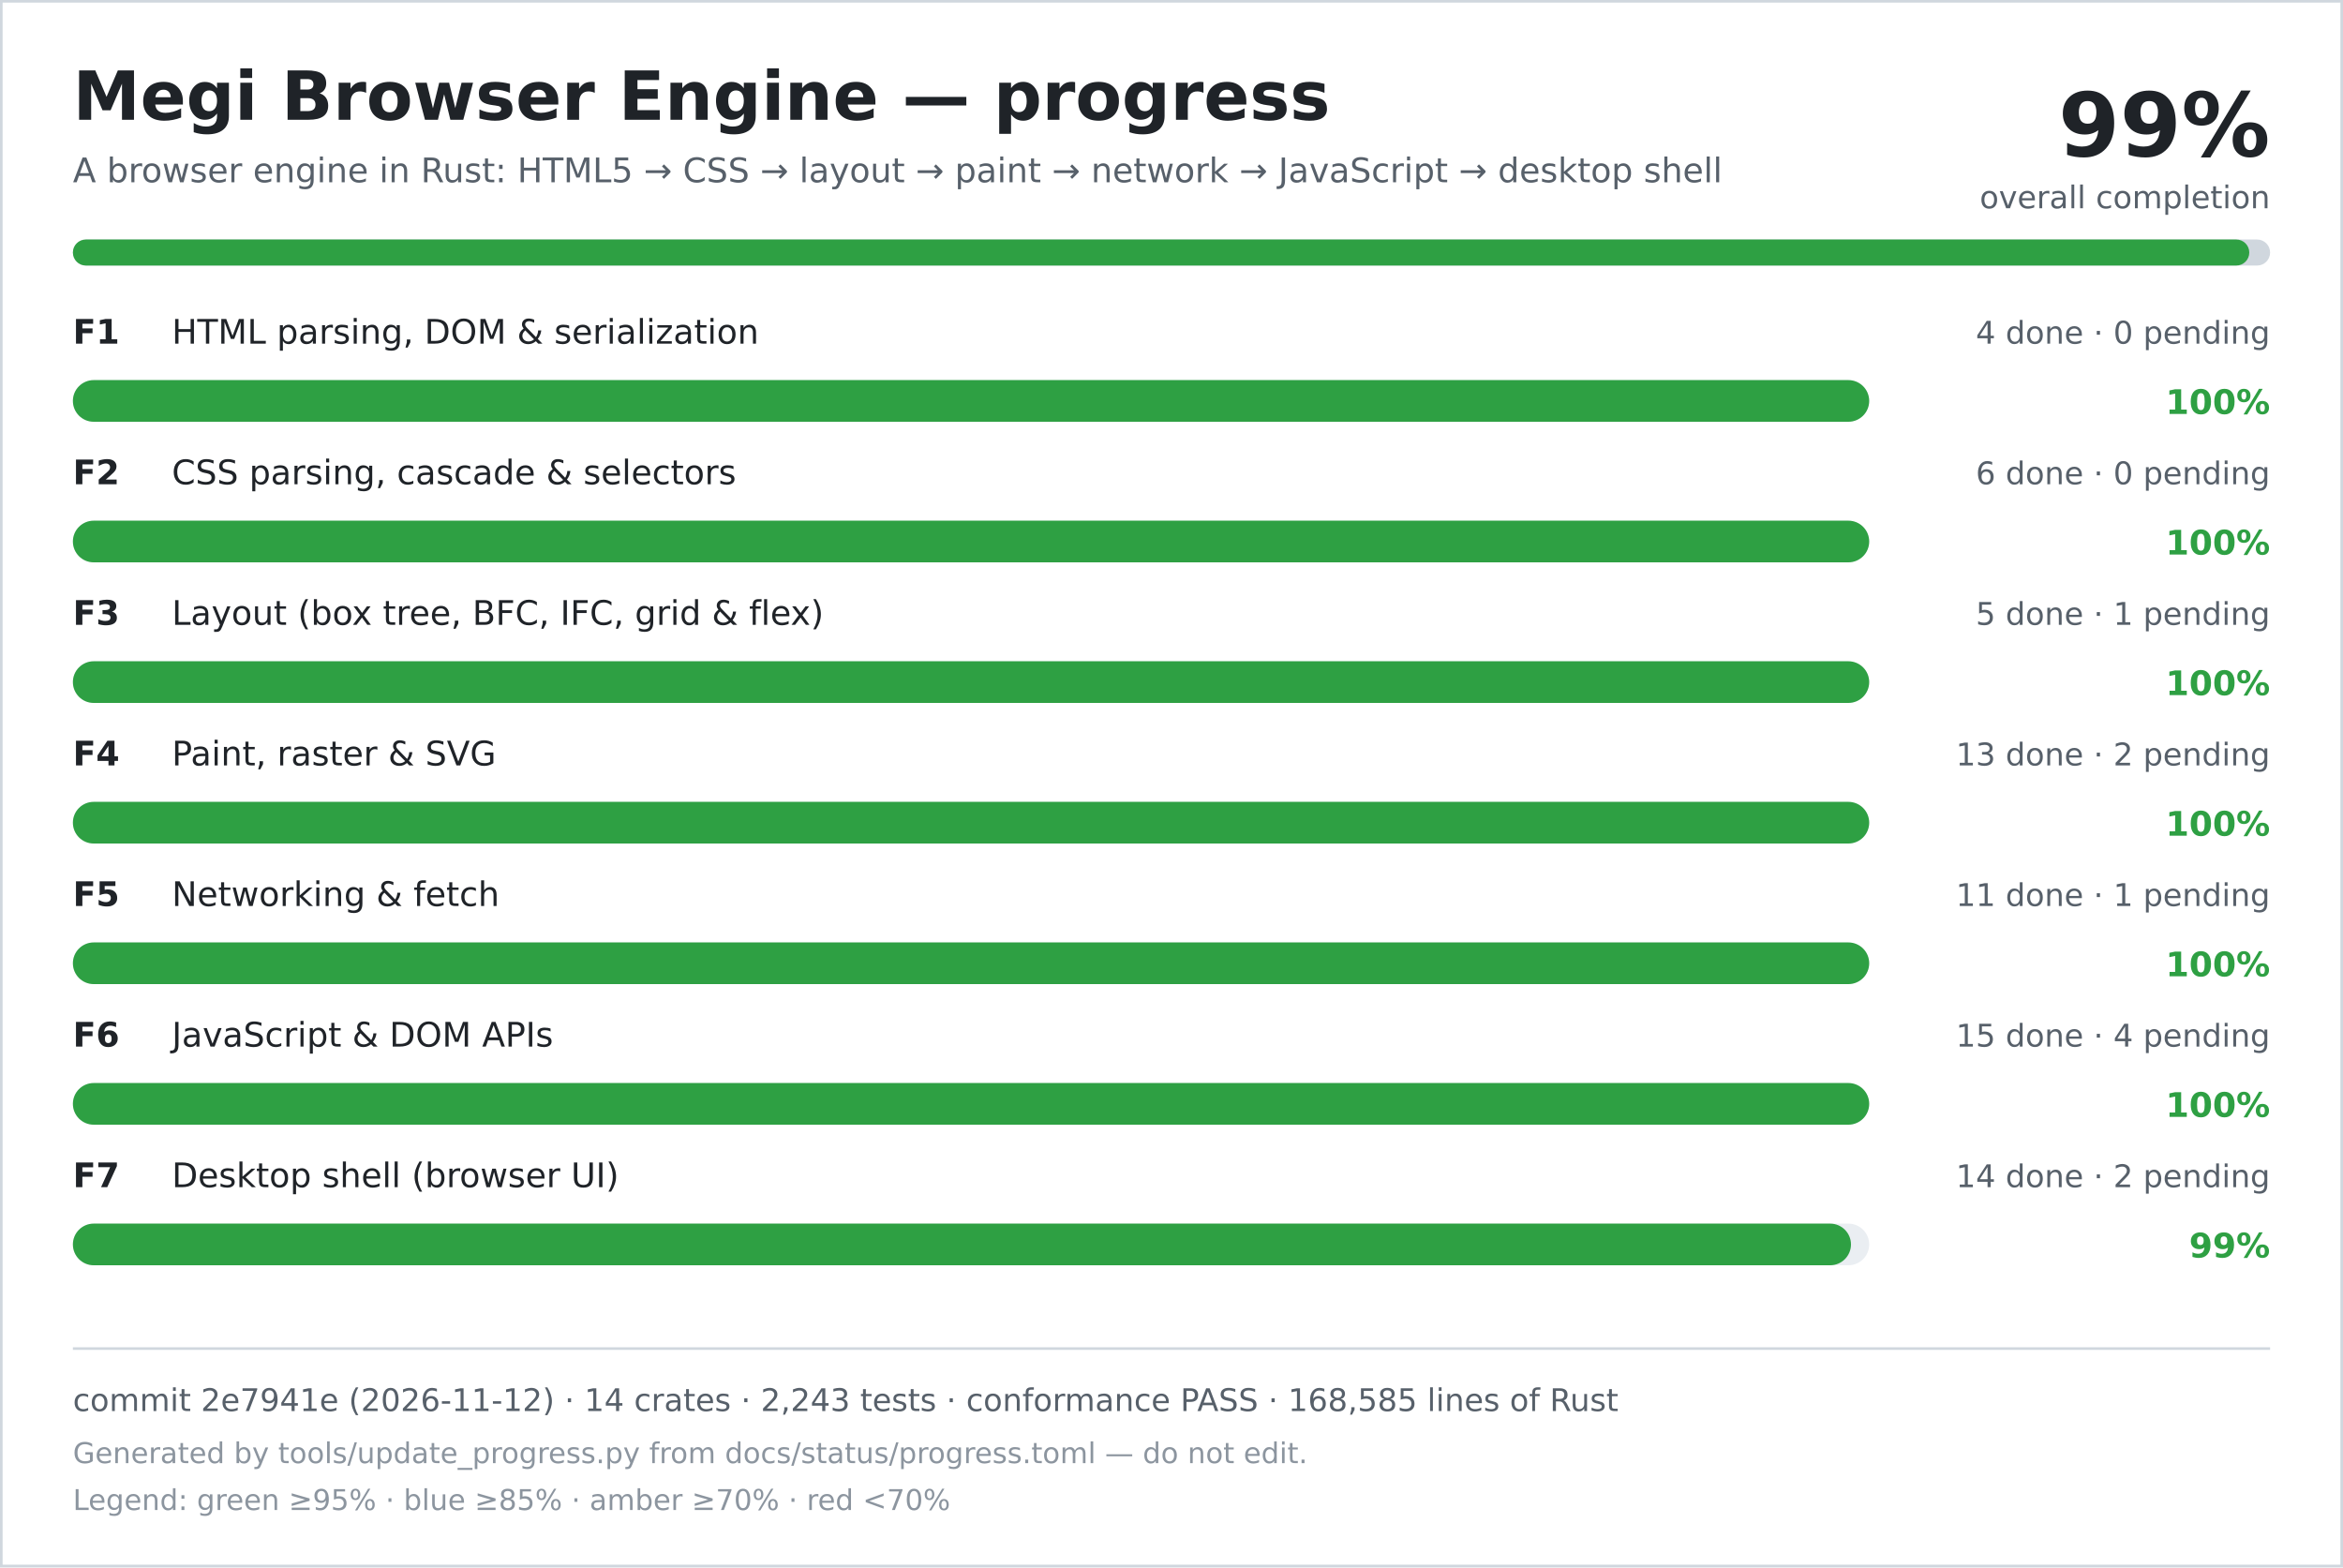
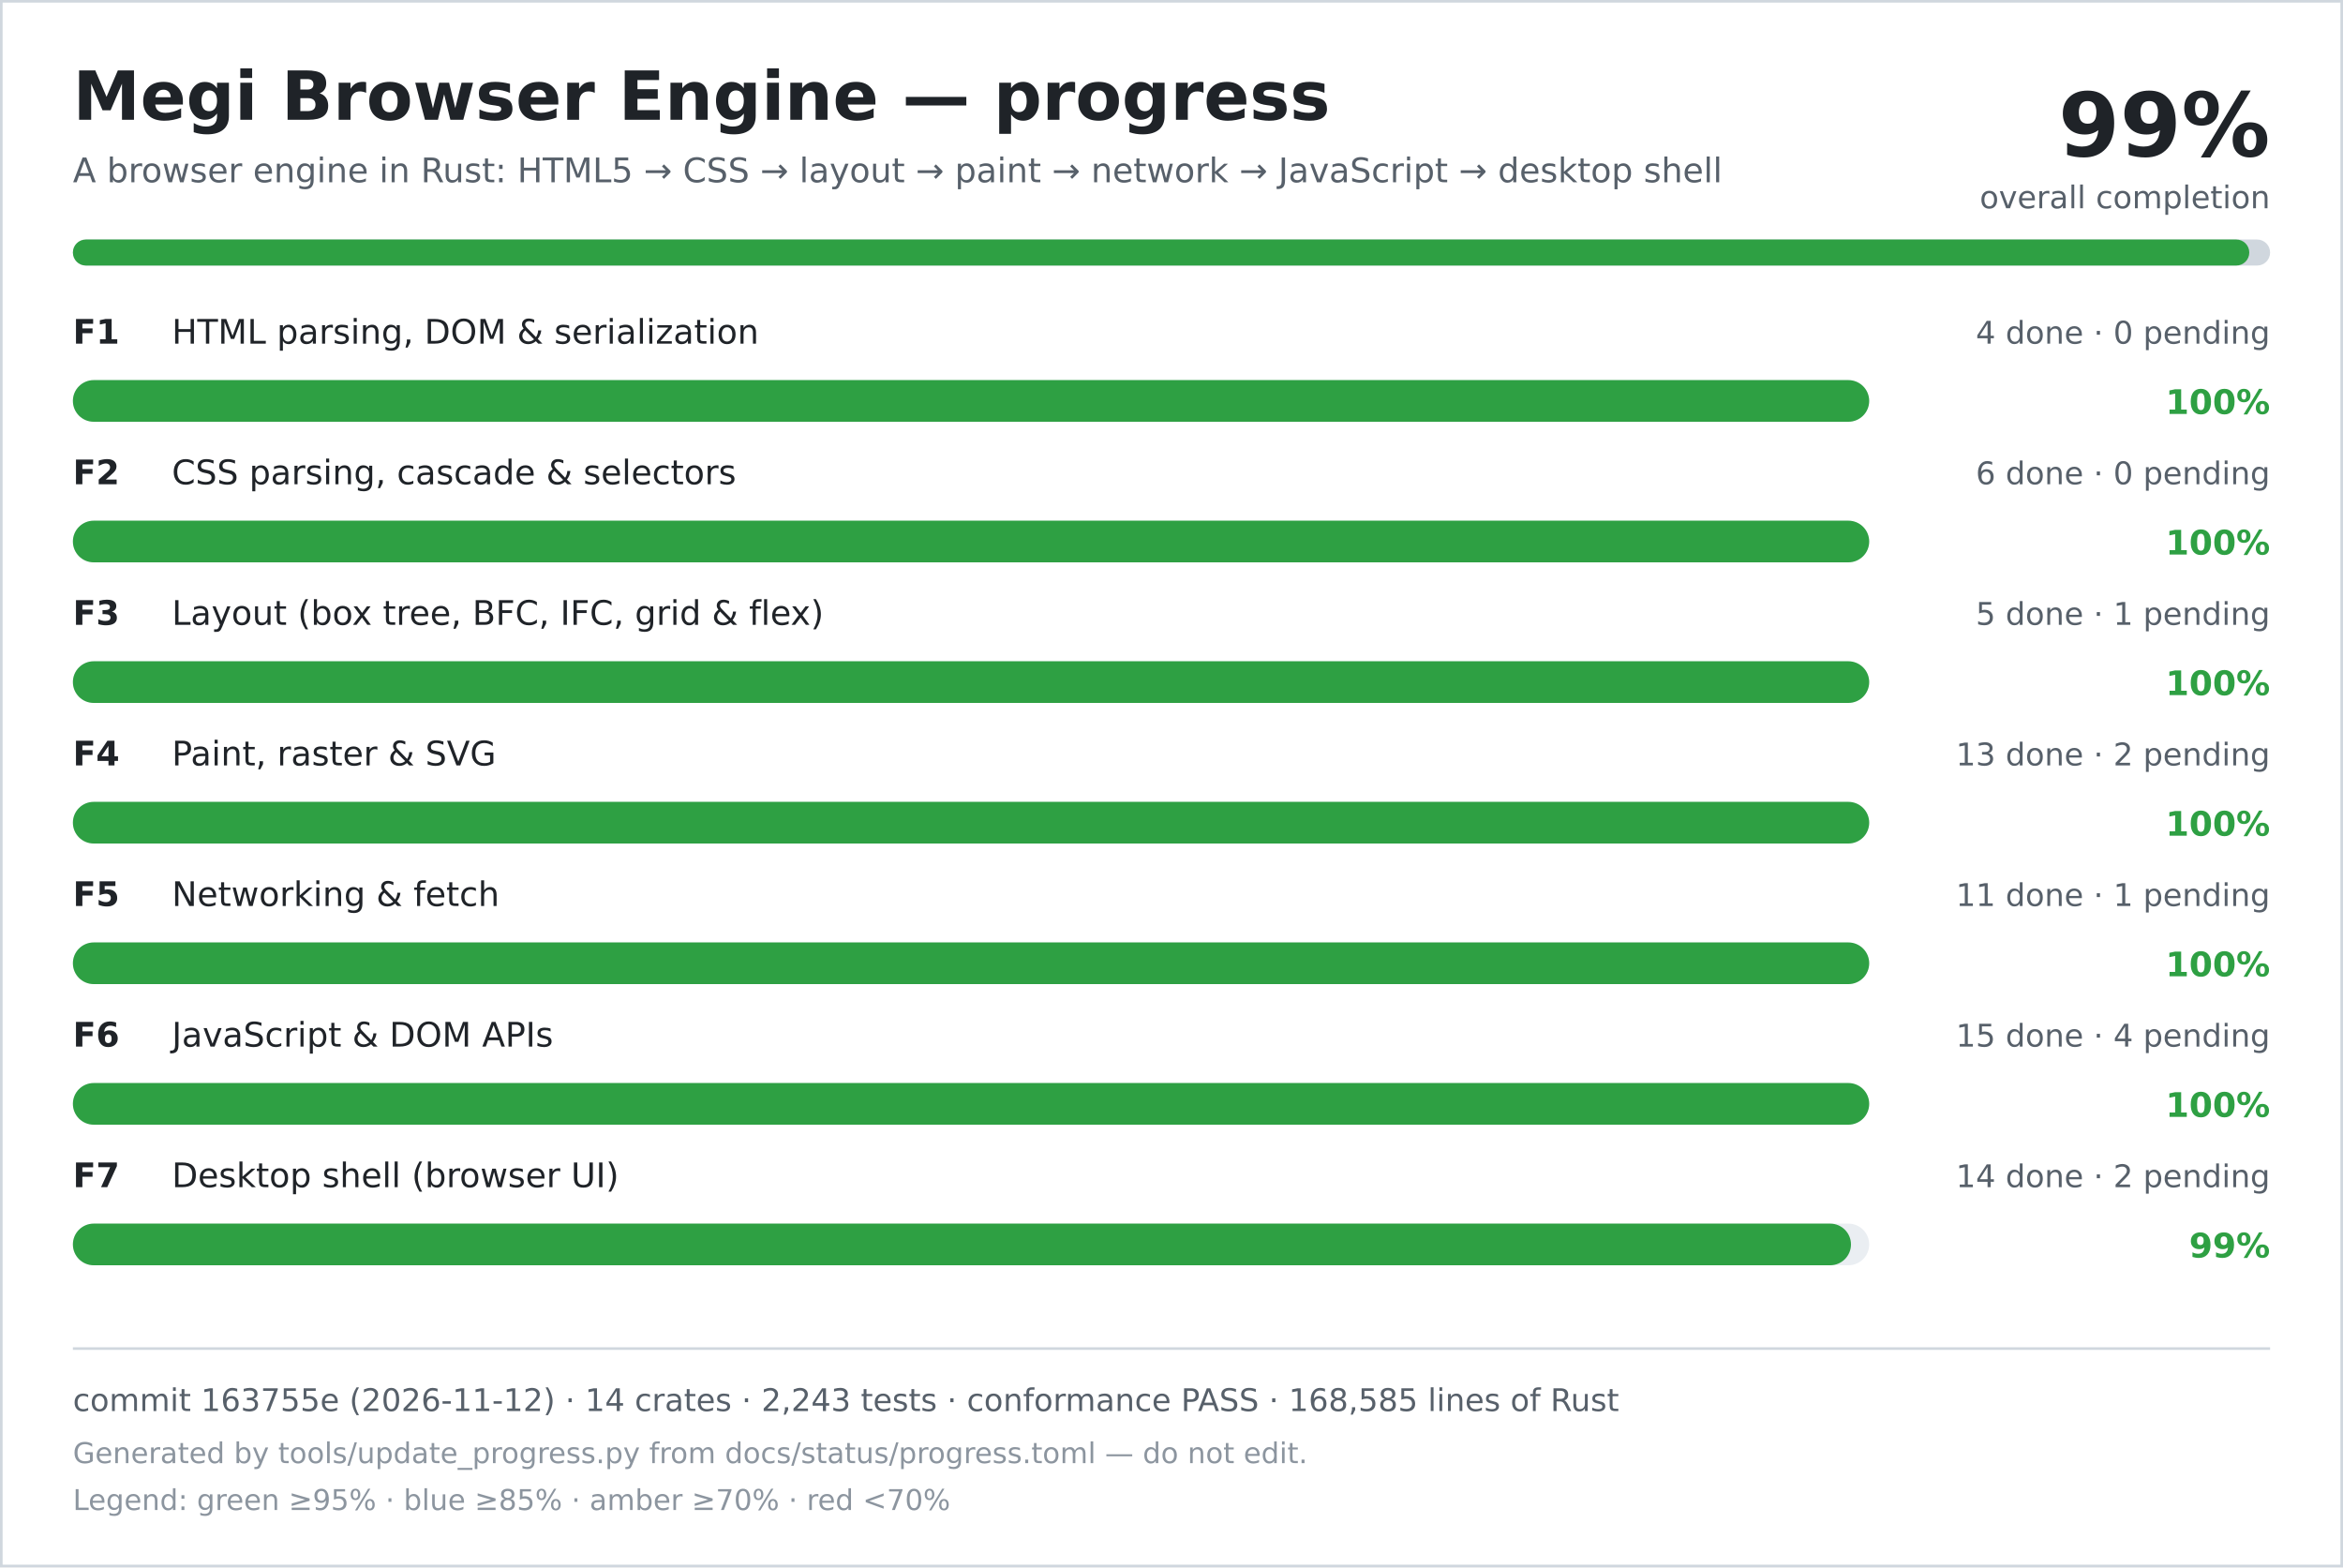
<svg xmlns="http://www.w3.org/2000/svg" width="900" height="602" viewBox="0 0 900 602" role="img" aria-labelledby="title desc">
  <rect width="900" height="602" fill="#ffffff" />
  <rect x="0.5" y="0.5" width="899" height="601" fill="none" stroke="#d0d7de" />
  <text x="28" y="46" font-family="DejaVu Sans, Verdana, sans-serif" font-size="26" font-weight="700" fill="#1f2328">Megi Browser Engine — progress</text>
  <text x="28" y="70" font-family="DejaVu Sans, Verdana, sans-serif" font-size="13" fill="#57606a">A browser engine in Rust: HTML5 → CSS → layout → paint → network → JavaScript → desktop shell</text>
  <text x="872" y="60" text-anchor="end" font-family="DejaVu Sans, Verdana, sans-serif" font-size="34" font-weight="700" fill="#1f2328">99%</text>
  <text x="872" y="80" text-anchor="end" font-family="DejaVu Sans, Verdana, sans-serif" font-size="12" fill="#57606a">overall completion</text>
  <rect x="28" y="92" width="844" height="10" rx="5" fill="#d0d7de" />
  <rect x="28" y="92" width="836" height="10" rx="5" fill="#2ea043" />
  <text x="28" y="132" font-family="DejaVu Sans, Verdana, sans-serif" font-size="13" font-weight="700" fill="#1f2328">F1</text>
  <text x="66" y="132" font-family="DejaVu Sans, Verdana, sans-serif" font-size="13" fill="#1f2328">HTML parsing, DOM &amp; serialization</text>
  <text x="872" y="132" text-anchor="end" font-family="DejaVu Sans, Verdana, sans-serif" font-size="12" fill="#57606a">4 done · 0 pending</text>
  <rect x="28" y="146" width="690" height="16" rx="8" fill="#eaeef2" />
  <rect x="28" y="146" width="690" height="16" rx="8" fill="#2ea043" />
  <text x="872" y="159" text-anchor="end" font-family="DejaVu Sans, Verdana, sans-serif" font-size="13" font-weight="700" fill="#2ea043">100%</text>
  <text x="28" y="186" font-family="DejaVu Sans, Verdana, sans-serif" font-size="13" font-weight="700" fill="#1f2328">F2</text>
  <text x="66" y="186" font-family="DejaVu Sans, Verdana, sans-serif" font-size="13" fill="#1f2328">CSS parsing, cascade &amp; selectors</text>
  <text x="872" y="186" text-anchor="end" font-family="DejaVu Sans, Verdana, sans-serif" font-size="12" fill="#57606a">6 done · 0 pending</text>
  <rect x="28" y="200" width="690" height="16" rx="8" fill="#eaeef2" />
  <rect x="28" y="200" width="690" height="16" rx="8" fill="#2ea043" />
  <text x="872" y="213" text-anchor="end" font-family="DejaVu Sans, Verdana, sans-serif" font-size="13" font-weight="700" fill="#2ea043">100%</text>
  <text x="28" y="240" font-family="DejaVu Sans, Verdana, sans-serif" font-size="13" font-weight="700" fill="#1f2328">F3</text>
  <text x="66" y="240" font-family="DejaVu Sans, Verdana, sans-serif" font-size="13" fill="#1f2328">Layout (box tree, BFC, IFC, grid &amp; flex)</text>
  <text x="872" y="240" text-anchor="end" font-family="DejaVu Sans, Verdana, sans-serif" font-size="12" fill="#57606a">5 done · 1 pending</text>
  <rect x="28" y="254" width="690" height="16" rx="8" fill="#eaeef2" />
  <rect x="28" y="254" width="690" height="16" rx="8" fill="#2ea043" />
  <text x="872" y="267" text-anchor="end" font-family="DejaVu Sans, Verdana, sans-serif" font-size="13" font-weight="700" fill="#2ea043">100%</text>
  <text x="28" y="294" font-family="DejaVu Sans, Verdana, sans-serif" font-size="13" font-weight="700" fill="#1f2328">F4</text>
  <text x="66" y="294" font-family="DejaVu Sans, Verdana, sans-serif" font-size="13" fill="#1f2328">Paint, raster &amp; SVG</text>
  <text x="872" y="294" text-anchor="end" font-family="DejaVu Sans, Verdana, sans-serif" font-size="12" fill="#57606a">13 done · 2 pending</text>
  <rect x="28" y="308" width="690" height="16" rx="8" fill="#eaeef2" />
  <rect x="28" y="308" width="690" height="16" rx="8" fill="#2ea043" />
  <text x="872" y="321" text-anchor="end" font-family="DejaVu Sans, Verdana, sans-serif" font-size="13" font-weight="700" fill="#2ea043">100%</text>
  <text x="28" y="348" font-family="DejaVu Sans, Verdana, sans-serif" font-size="13" font-weight="700" fill="#1f2328">F5</text>
  <text x="66" y="348" font-family="DejaVu Sans, Verdana, sans-serif" font-size="13" fill="#1f2328">Networking &amp; fetch</text>
  <text x="872" y="348" text-anchor="end" font-family="DejaVu Sans, Verdana, sans-serif" font-size="12" fill="#57606a">11 done · 1 pending</text>
  <rect x="28" y="362" width="690" height="16" rx="8" fill="#eaeef2" />
  <rect x="28" y="362" width="690" height="16" rx="8" fill="#2ea043" />
  <text x="872" y="375" text-anchor="end" font-family="DejaVu Sans, Verdana, sans-serif" font-size="13" font-weight="700" fill="#2ea043">100%</text>
  <text x="28" y="402" font-family="DejaVu Sans, Verdana, sans-serif" font-size="13" font-weight="700" fill="#1f2328">F6</text>
  <text x="66" y="402" font-family="DejaVu Sans, Verdana, sans-serif" font-size="13" fill="#1f2328">JavaScript &amp; DOM APIs</text>
  <text x="872" y="402" text-anchor="end" font-family="DejaVu Sans, Verdana, sans-serif" font-size="12" fill="#57606a">15 done · 4 pending</text>
  <rect x="28" y="416" width="690" height="16" rx="8" fill="#eaeef2" />
  <rect x="28" y="416" width="690" height="16" rx="8" fill="#2ea043" />
  <text x="872" y="429" text-anchor="end" font-family="DejaVu Sans, Verdana, sans-serif" font-size="13" font-weight="700" fill="#2ea043">100%</text>
  <text x="28" y="456" font-family="DejaVu Sans, Verdana, sans-serif" font-size="13" font-weight="700" fill="#1f2328">F7</text>
  <text x="66" y="456" font-family="DejaVu Sans, Verdana, sans-serif" font-size="13" fill="#1f2328">Desktop shell (browser UI)</text>
  <text x="872" y="456" text-anchor="end" font-family="DejaVu Sans, Verdana, sans-serif" font-size="12" fill="#57606a">14 done · 2 pending</text>
  <rect x="28" y="470" width="690" height="16" rx="8" fill="#eaeef2" />
  <rect x="28" y="470" width="683" height="16" rx="8" fill="#2ea043" />
  <text x="872" y="483" text-anchor="end" font-family="DejaVu Sans, Verdana, sans-serif" font-size="13" font-weight="700" fill="#2ea043">99%</text>
  <line x1="28" y1="518" x2="872" y2="518" stroke="#d0d7de" />
-   <text x="28" y="542" font-family="DejaVu Sans, Verdana, sans-serif" font-size="12" fill="#57606a">commit 2e7941e (2026-11-12) · 14 crates · 2,243 tests · conformance PASS · 168,585 lines of Rust</text>
+   <text x="28" y="542" font-family="DejaVu Sans, Verdana, sans-serif" font-size="12" fill="#57606a">commit 163755e (2026-11-12) · 14 crates · 2,243 tests · conformance PASS · 168,585 lines of Rust</text>
  <text x="28" y="562" font-family="DejaVu Sans, Verdana, sans-serif" font-size="11" fill="#8c959f">Generated by tools/update_progress.py from docs/status/progress.toml — do not edit.</text>
  <text x="28" y="580" font-family="DejaVu Sans, Verdana, sans-serif" font-size="11" fill="#8c959f">Legend: green ≥95% · blue ≥85% · amber ≥70% · red &lt;70%</text>
</svg>
